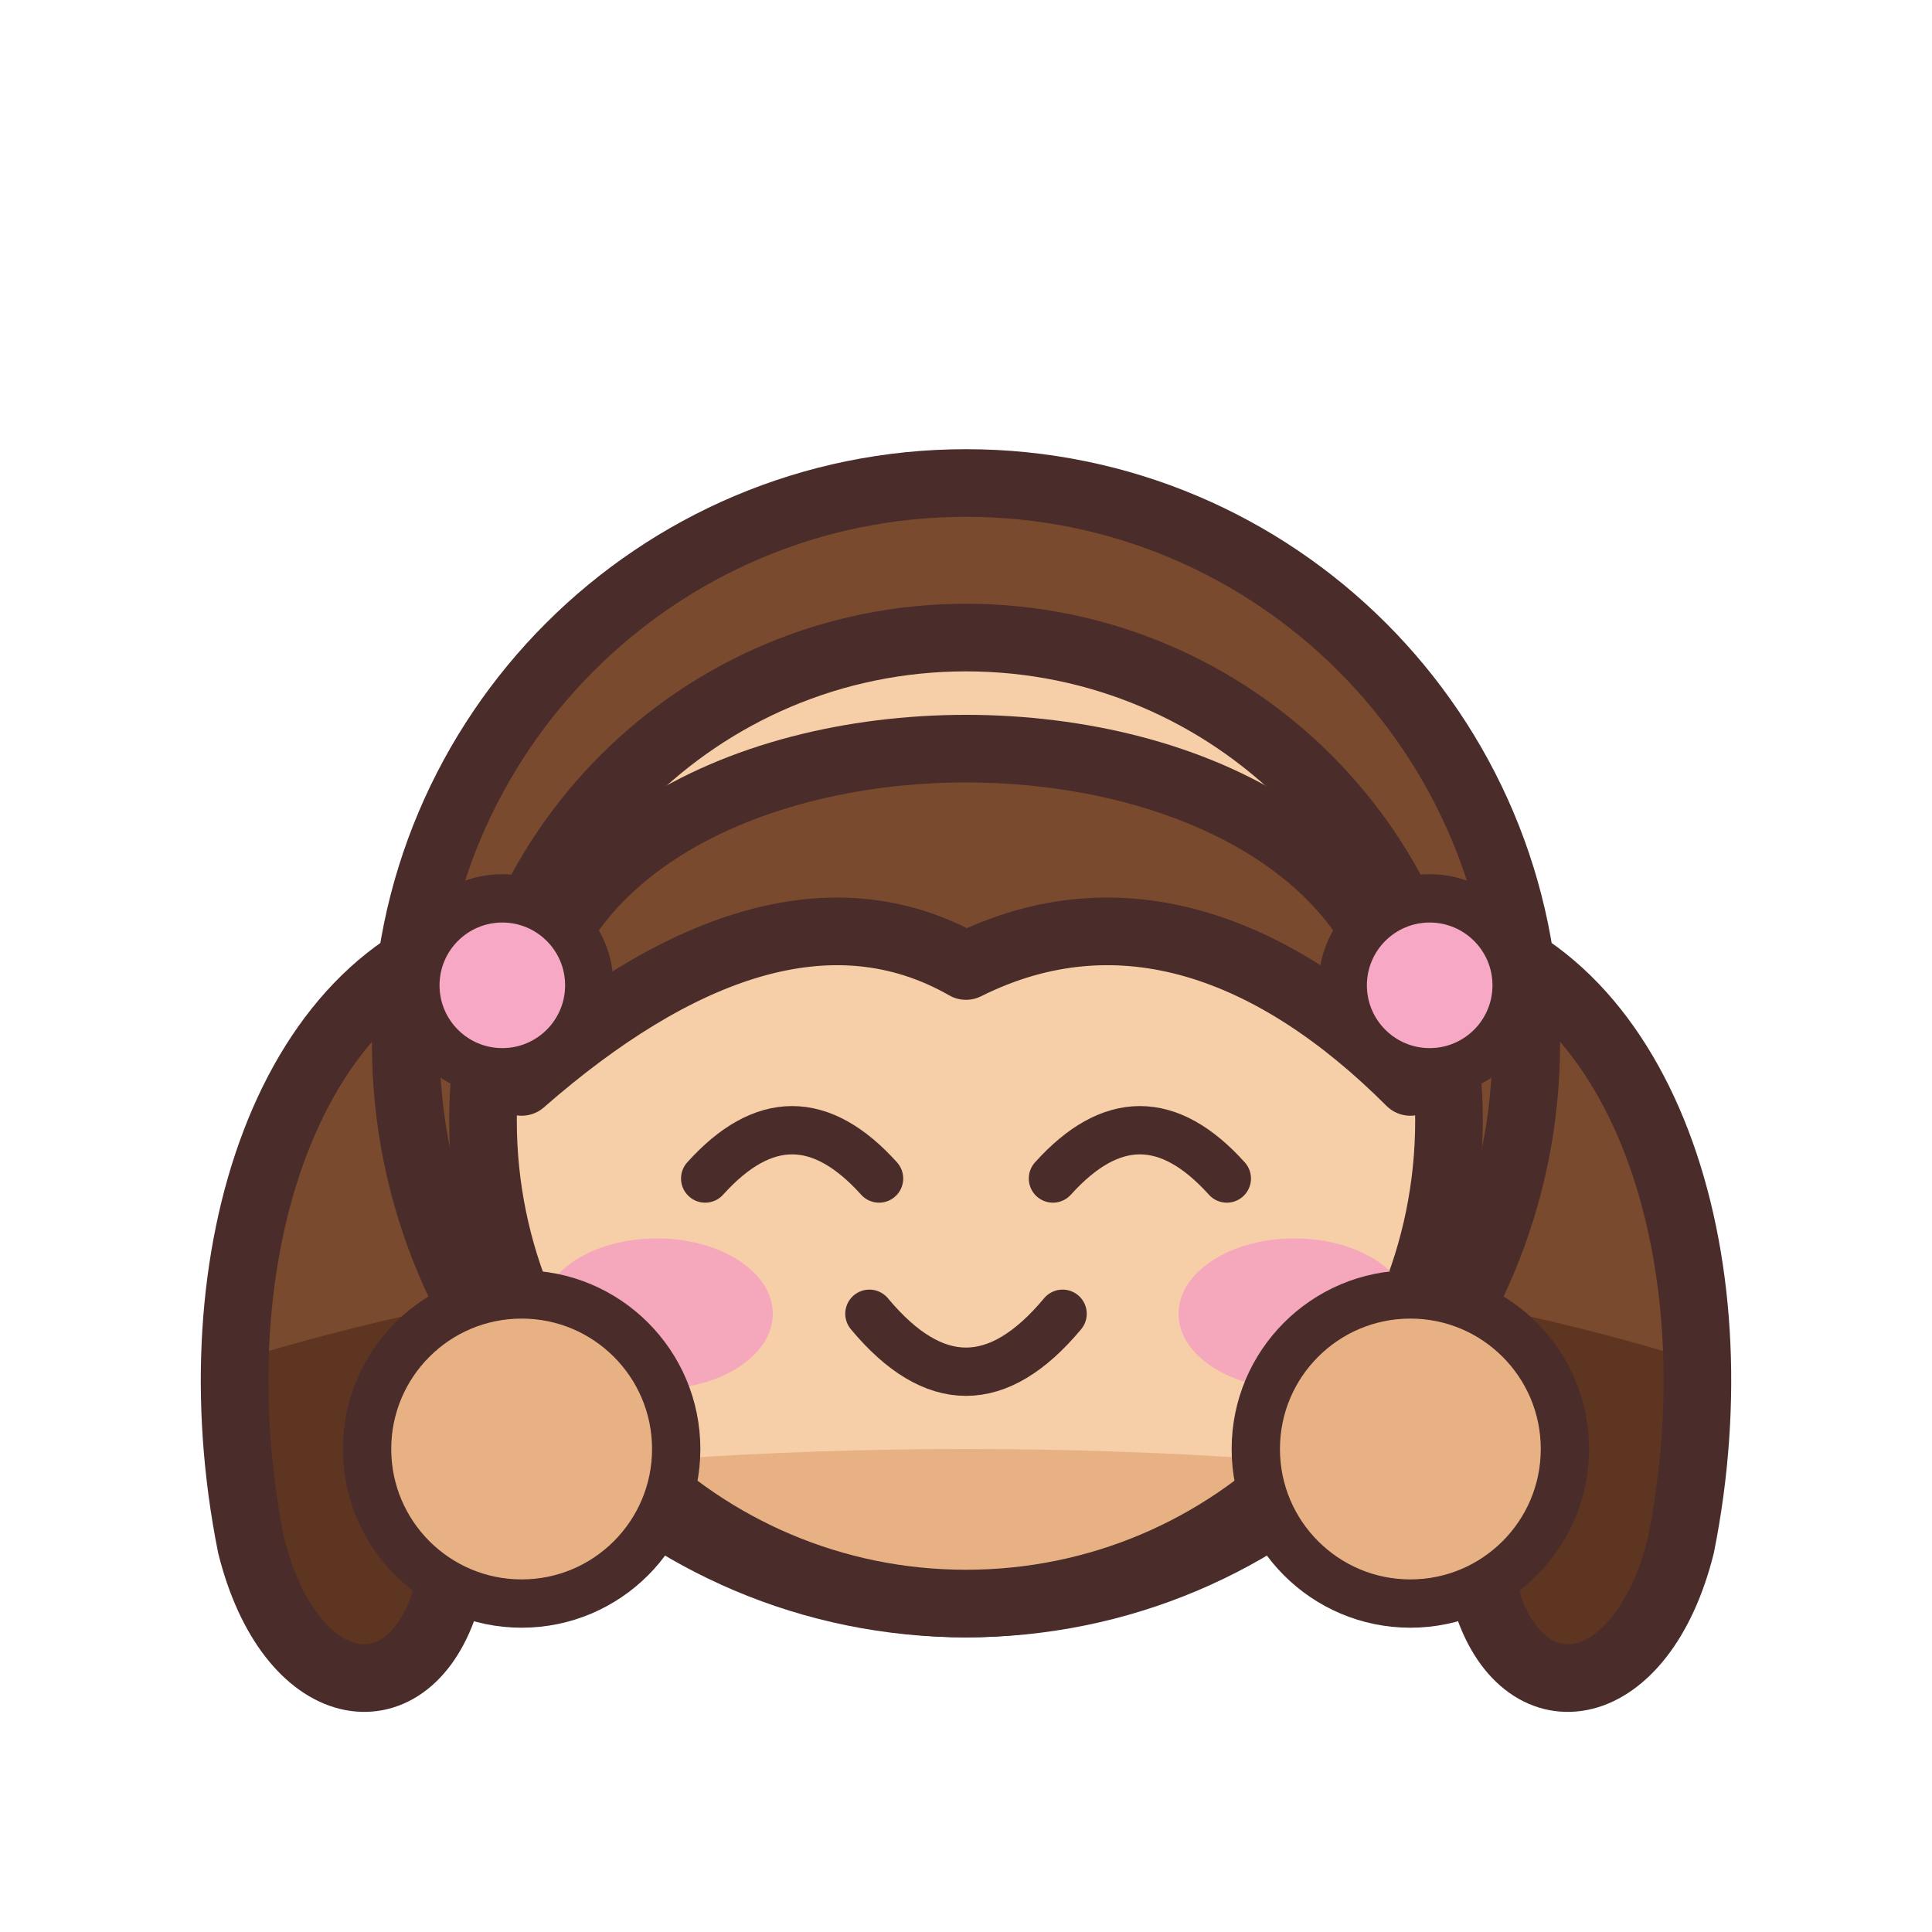
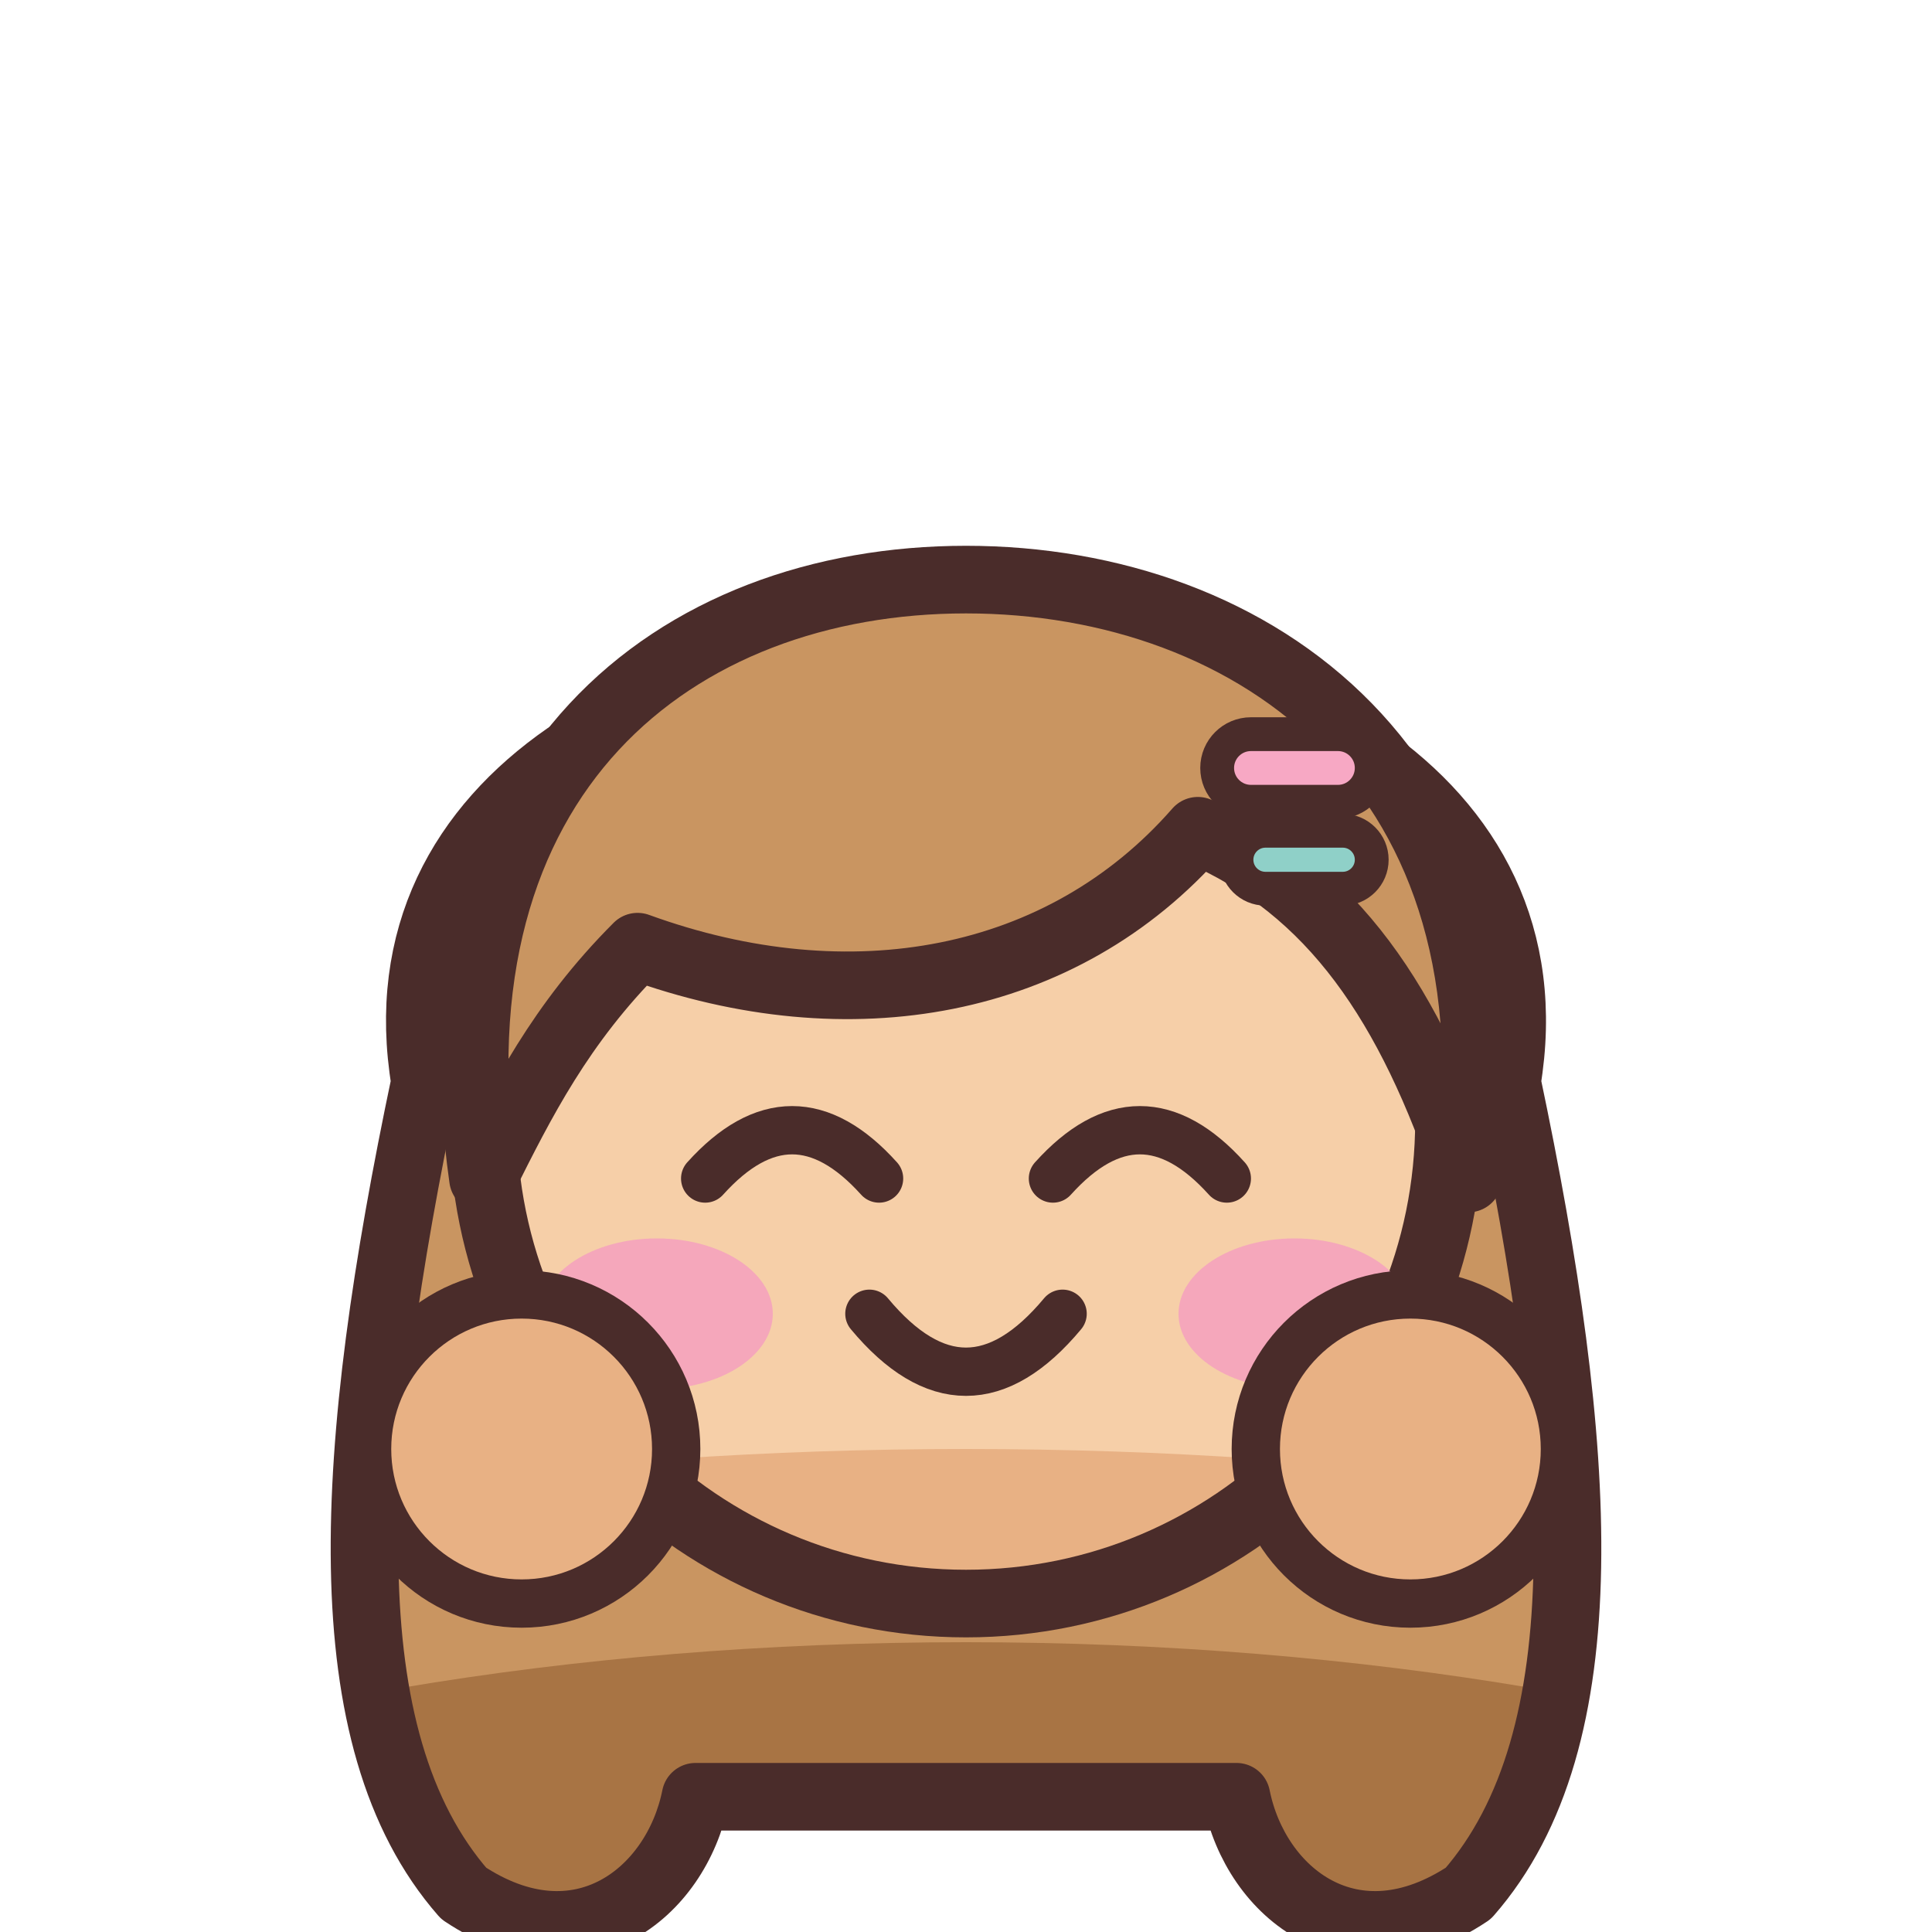
<svg xmlns="http://www.w3.org/2000/svg" viewBox="0 0 200 200">
-   <clipPath id="k640">
-     <path d="M52 96 C30 100 20 130 26 160 C30 176 42 178 46 166 C50 146 44 124 60 108Z" />
+   <clipPath id="k150">
+     <path d="M44 112 C34 52 166 52 156 112 C164 150 166 180 152 196 C140 204 130 196 128 186 L72 186 C70 196 60 204 48 196 C34 180 36 150 44 112Z" />
  </clipPath>
-   <path d="M52 96 C30 100 20 130 26 160 C30 176 42 178 46 166 C50 146 44 124 60 108Z" fill="#7A4A2E" />
-   <g clip-path="url(#k640)">
-     <ellipse cx="100" cy="210" rx="150" ry="80" fill="#5E3520" />
+   <path d="M44 112 C34 52 166 52 156 112 C164 150 166 180 152 196 C140 204 130 196 128 186 L72 186 C70 196 60 204 48 196 C34 180 36 150 44 112Z" fill="#C99561" />
+   <g clip-path="url(#k150)">
+     <ellipse cx="100" cy="230" rx="150" ry="60" fill="#A87444" />
  </g>
-   <path d="M52 96 C30 100 20 130 26 160 C30 176 42 178 46 166 C50 146 44 124 60 108Z" fill="none" stroke="#4A2C2A" stroke-width="7" stroke-linejoin="round" />
-   <clipPath id="k641">
-     <path d="M148 96 C170 100 180 130 174 160 C170 176 158 178 154 166 C150 146 156 124 140 108Z" />
-   </clipPath>
-   <path d="M148 96 C170 100 180 130 174 160 C170 176 158 178 154 166 C150 146 156 124 140 108Z" fill="#7A4A2E" />
-   <g clip-path="url(#k641)">
-     <ellipse cx="100" cy="210" rx="150" ry="80" fill="#5E3520" />
-   </g>
-   <path d="M148 96 C170 100 180 130 174 160 C170 176 158 178 154 166 C150 146 156 124 140 108Z" fill="none" stroke="#4A2C2A" stroke-width="7" stroke-linejoin="round" />
-   <clipPath id="k642">
-     <path d="M42 108 a58 58 0 1 0 116 0 a58 58 0 1 0 -116 0Z" />
-   </clipPath>
-   <path d="M42 108 a58 58 0 1 0 116 0 a58 58 0 1 0 -116 0Z" fill="#7A4A2E" />
-   <g clip-path="url(#k642)">
-     <ellipse cx="100" cy="210" rx="150" ry="80" fill="#5E3520" />
-   </g>
-   <path d="M42 108 a58 58 0 1 0 116 0 a58 58 0 1 0 -116 0Z" fill="none" stroke="#4A2C2A" stroke-width="7" stroke-linejoin="round" />
-   <clipPath id="k652">
+   <path d="M44 112 C34 52 166 52 156 112 C164 150 166 180 152 196 C140 204 130 196 128 186 L72 186 C70 196 60 204 48 196 C34 180 36 150 44 112Z" fill="none" stroke="#4A2C2A" stroke-width="7" stroke-linejoin="round" />
+   <clipPath id="k160">
    <path d="M50 116 a50 50 0 1 0 100 0 a50 50 0 1 0 -100 0Z" />
  </clipPath>
  <path d="M50 116 a50 50 0 1 0 100 0 a50 50 0 1 0 -100 0Z" fill="#F6CFA8" />
-   <g clip-path="url(#k652)">
+   <g clip-path="url(#k160)">
    <ellipse cx="100" cy="200" rx="150" ry="50" fill="#E8B184" />
  </g>
  <path d="M50 116 a50 50 0 1 0 100 0 a50 50 0 1 0 -100 0Z" fill="none" stroke="#4A2C2A" stroke-width="7" stroke-linejoin="round" />
-   <clipPath id="k646">
-     <path d="M54 112 C52 66 148 66 146 112 C132 98 116 92 100 100 C86 92 70 98 54 112Z" />
+   <clipPath id="k154">
+     <path d="M50 122 C44 80 70 60 100 60 C130 60 158 80 152 122 C146 104 138 92 124 86 C110 102 88 106 66 98 C58 106 54 114 50 122Z" />
  </clipPath>
-   <path d="M54 112 C52 66 148 66 146 112 C132 98 116 92 100 100 C86 92 70 98 54 112Z" fill="#7A4A2E" />
-   <g clip-path="url(#k646)">
-     <ellipse cx="100" cy="120" rx="150" ry="16" fill="#5E3520" />
+   <path d="M50 122 C44 80 70 60 100 60 C130 60 158 80 152 122 C146 104 138 92 124 86 C110 102 88 106 66 98 C58 106 54 114 50 122Z" fill="#C99561" />
+   <g clip-path="url(#k154)">
+     <ellipse cx="100" cy="130" rx="150" ry="16" fill="#A87444" />
  </g>
-   <path d="M54 112 C52 66 148 66 146 112 C132 98 116 92 100 100 C86 92 70 98 54 112Z" fill="none" stroke="#4A2C2A" stroke-width="7" stroke-linejoin="round" />
-   <clipPath id="k647">
-     <path d="M43 102 a9 9 0 1 0 18 0 a9 9 0 1 0 -18 0Z" />
+   <path d="M50 122 C44 80 70 60 100 60 C130 60 158 80 152 122 C146 104 138 92 124 86 C110 102 88 106 66 98 C58 106 54 114 50 122Z" fill="none" stroke="#4A2C2A" stroke-width="7" stroke-linejoin="round" />
+   <clipPath id="k155">
+     <path d="M129.5 76 h9.0 a3.5 3.5 0 0 1 3.5 3.5 v0.0 a3.5 3.5 0 0 1 -3.5 3.5 h-9.0 a3.5 3.5 0 0 1 -3.5 -3.5 v-0.0 a3.5 3.5 0 0 1 3.5 -3.5Z" />
  </clipPath>
-   <path d="M43 102 a9 9 0 1 0 18 0 a9 9 0 1 0 -18 0Z" fill="#F7A8C4" />
-   <g clip-path="url(#k647)">
-     <ellipse cx="100" cy="210" rx="150" ry="80" fill="#E883A8" />
-   </g>
-   <path d="M43 102 a9 9 0 1 0 18 0 a9 9 0 1 0 -18 0Z" fill="none" stroke="#4A2C2A" stroke-width="5" stroke-linejoin="round" />
-   <clipPath id="k648">
-     <path d="M139 102 a9 9 0 1 0 18 0 a9 9 0 1 0 -18 0Z" />
+   <path d="M129.5 76 h9.0 a3.5 3.5 0 0 1 3.5 3.5 v0.0 a3.5 3.5 0 0 1 -3.5 3.5 h-9.0 a3.5 3.5 0 0 1 -3.5 -3.5 v-0.0 a3.5 3.5 0 0 1 3.5 -3.5Z" fill="#F7A8C4" />
+   <path d="M129.5 76 h9.0 a3.5 3.5 0 0 1 3.5 3.5 v0.0 a3.5 3.5 0 0 1 -3.5 3.5 h-9.0 a3.5 3.5 0 0 1 -3.5 -3.5 v-0.0 a3.5 3.5 0 0 1 3.5 -3.5Z" fill="none" stroke="#4A2C2A" stroke-width="3.5" stroke-linejoin="round" />
+   <clipPath id="k156">
+     <path d="M131 86 h8 a3 3 0 0 1 3 3 v0 a3 3 0 0 1 -3 3 h-8 a3 3 0 0 1 -3 -3 v0 a3 3 0 0 1 3 -3Z" />
  </clipPath>
-   <path d="M139 102 a9 9 0 1 0 18 0 a9 9 0 1 0 -18 0Z" fill="#F7A8C4" />
-   <g clip-path="url(#k648)">
-     <ellipse cx="100" cy="210" rx="150" ry="80" fill="#E883A8" />
-   </g>
-   <path d="M139 102 a9 9 0 1 0 18 0 a9 9 0 1 0 -18 0Z" fill="none" stroke="#4A2C2A" stroke-width="5" stroke-linejoin="round" />
+   <path d="M131 86 h8 a3 3 0 0 1 3 3 v0 a3 3 0 0 1 -3 3 h-8 a3 3 0 0 1 -3 -3 v0 a3 3 0 0 1 3 -3Z" fill="#8FD0C8" />
+   <path d="M131 86 h8 a3 3 0 0 1 3 3 v0 a3 3 0 0 1 -3 3 h-8 a3 3 0 0 1 -3 -3 v0 a3 3 0 0 1 3 -3Z" fill="none" stroke="#4A2C2A" stroke-width="3.5" stroke-linejoin="round" />
  <path d="M73 122 Q82 112 91 122" fill="none" stroke="#4A2C2A" stroke-width="5" stroke-linecap="round" stroke-linejoin="round" />
  <path d="M109 122 Q118 112 127 122" fill="none" stroke="#4A2C2A" stroke-width="5" stroke-linecap="round" stroke-linejoin="round" />
  <ellipse cx="68" cy="136" rx="12" ry="7.8" fill="#F49AC1" opacity=".75" />
  <ellipse cx="134" cy="136" rx="12" ry="7.8" fill="#F49AC1" opacity=".75" />
  <path d="M90 136 Q100 148 110 136" fill="none" stroke="#4A2C2A" stroke-width="5" stroke-linecap="round" stroke-linejoin="round" />
-   <clipPath id="k540">
+   <clipPath id="k64">
    <path d="M38 150 a16 16 0 1 0 32 0 a16 16 0 1 0 -32 0Z" />
  </clipPath>
  <path d="M38 150 a16 16 0 1 0 32 0 a16 16 0 1 0 -32 0Z" fill="#F6CFA8" />
-   <g clip-path="url(#k540)">
+   <g clip-path="url(#k64)">
    <ellipse cx="100" cy="210" rx="150" ry="80" fill="#E8B184" />
  </g>
  <path d="M38 150 a16 16 0 1 0 32 0 a16 16 0 1 0 -32 0Z" fill="none" stroke="#4A2C2A" stroke-width="5" stroke-linejoin="round" />
-   <clipPath id="k541">
+   <clipPath id="k65">
    <path d="M130 150 a16 16 0 1 0 32 0 a16 16 0 1 0 -32 0Z" />
  </clipPath>
  <path d="M130 150 a16 16 0 1 0 32 0 a16 16 0 1 0 -32 0Z" fill="#F6CFA8" />
-   <g clip-path="url(#k541)">
+   <g clip-path="url(#k65)">
    <ellipse cx="100" cy="210" rx="150" ry="80" fill="#E8B184" />
  </g>
  <path d="M130 150 a16 16 0 1 0 32 0 a16 16 0 1 0 -32 0Z" fill="none" stroke="#4A2C2A" stroke-width="5" stroke-linejoin="round" />
</svg>
